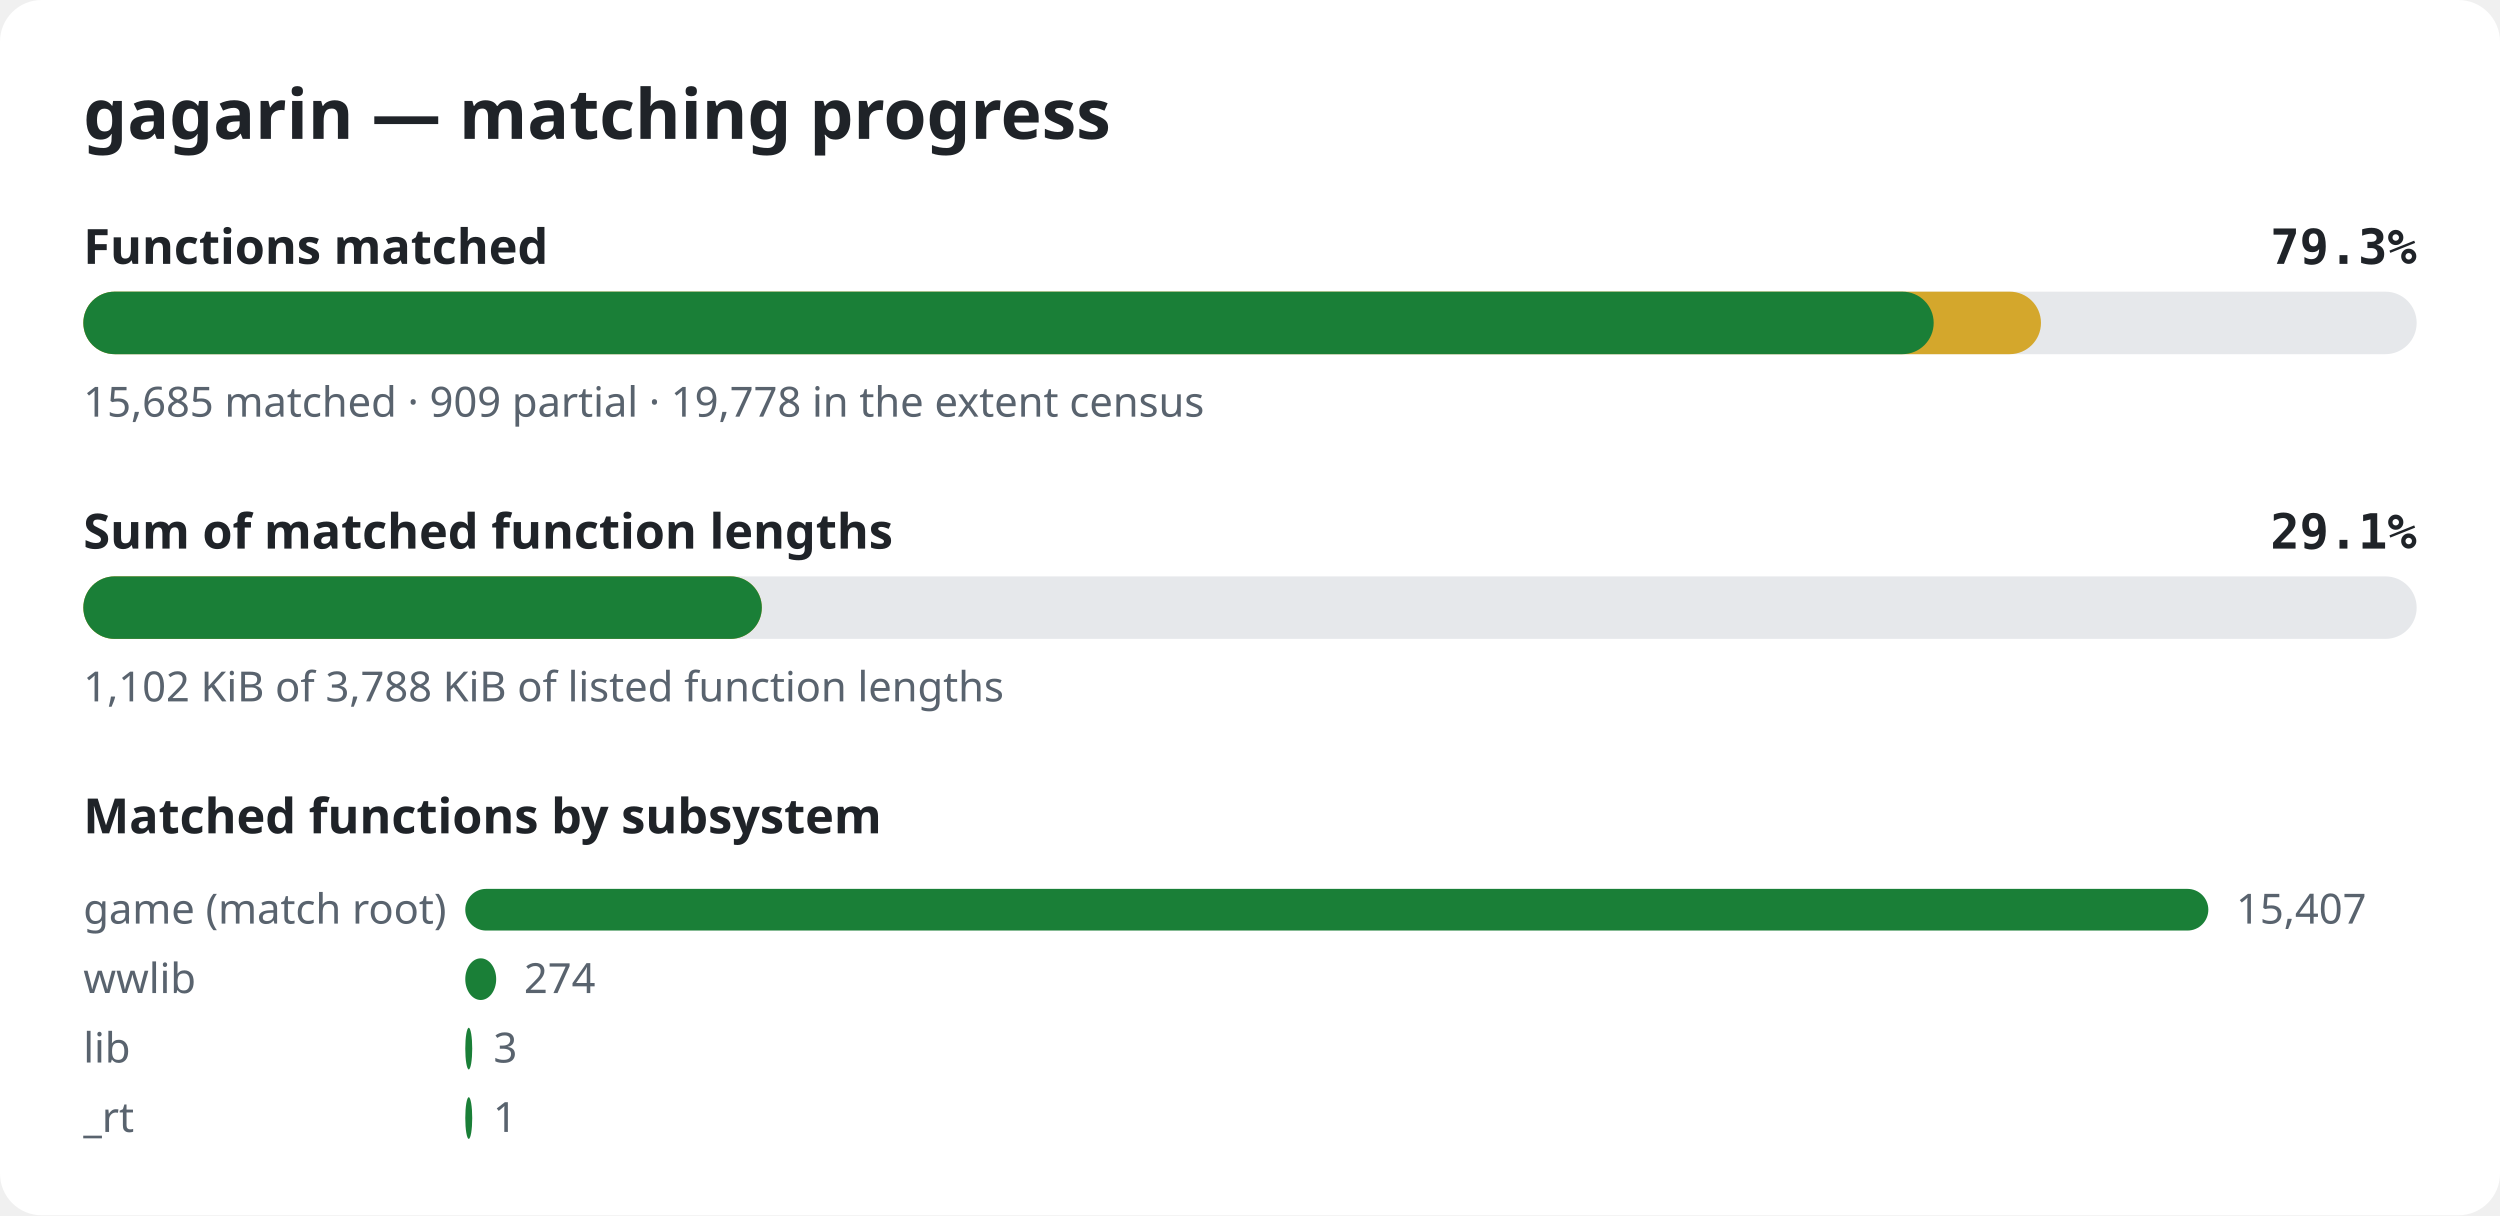
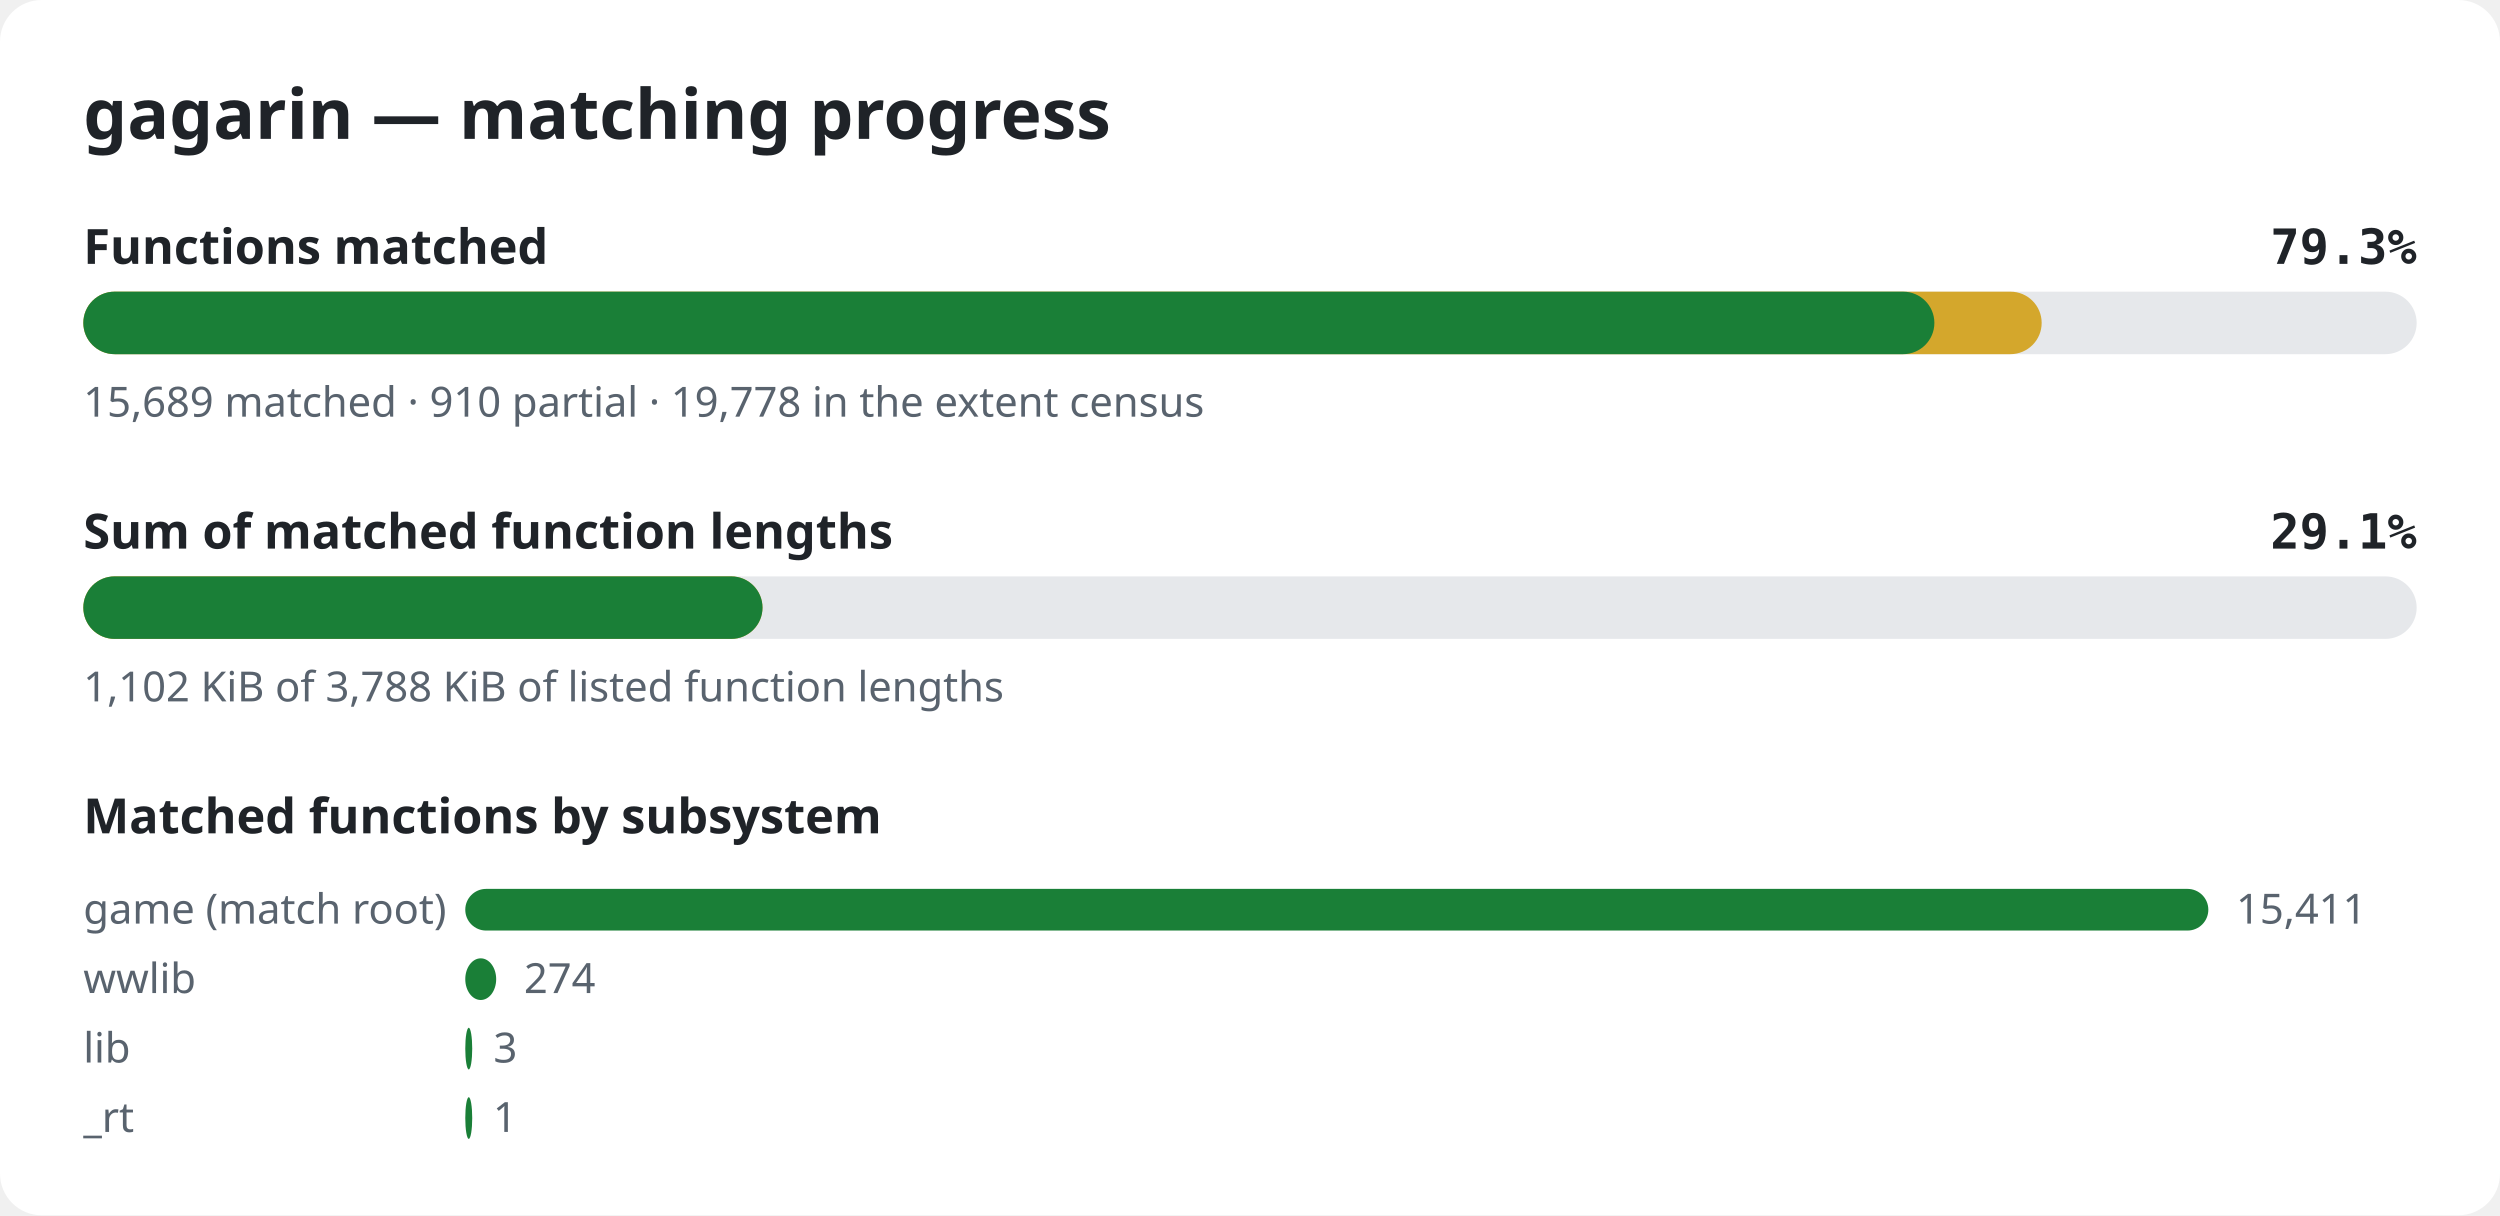
<svg xmlns="http://www.w3.org/2000/svg" width="720" height="350" viewBox="0 0 720 350" role="img" aria-label="gagarin matching progress">
  <style>.bg{fill:#ffffff}.title{font:600 20px sans-serif;fill:#1f2328}.label{font:600 14px sans-serif;fill:#1f2328}.pct{font:600 14px monospace;fill:#1f2328}.note{font:12px sans-serif;fill:#59636e}.track{fill:#e6e8eb}.done{fill:#1a7f37}.partial{fill:#d4a72c}@media (prefers-color-scheme: dark){.bg{fill:#0d1117}.title,.label,.pct{fill:#e6edf3}.note{fill:#9198a1}.track{fill:#262c36}.done{fill:#3fb950}.partial{fill:#d29922}}</style>
  <rect width="720" height="350" rx="12" class="bg" />
  <text x="24" y="40" class="title">gagarin — matching progress</text>
  <text x="24" y="76" class="label">Functions matched</text>
  <text x="696" y="76" class="pct" text-anchor="end">79.3%</text>
  <rect x="24" y="84" width="672" height="18" rx="9" class="track" />
-   <rect x="24" y="84" width="563.8" height="18" rx="9" class="partial" />
-   <rect x="24" y="84" width="532.9" height="18" rx="9" class="done" />
-   <text x="24" y="120" class="note">15,685 matched · 909 partial · 19,778 in the extent census</text>
+   <rect x="24" y="84" width="564.0" height="18" rx="9" class="partial" />
+   <rect x="24" y="84" width="533.1" height="18" rx="9" class="done" />
+   <text x="24" y="120" class="note">15,689 matched · 910 partial · 19,778 in the extent census</text>
  <text x="24" y="158" class="label">Sum of matched function lengths</text>
  <text x="696" y="158" class="pct" text-anchor="end">29.1%</text>
  <rect x="24" y="166" width="672" height="18" rx="9" class="track" />
-   <rect x="24" y="166" width="195.4" height="18" rx="9" class="partial" />
-   <rect x="24" y="166" width="195.4" height="18" rx="9" class="done" />
+   <rect x="24" y="166" width="195.6" height="18" rx="9" class="partial" />
+   <rect x="24" y="166" width="195.6" height="18" rx="9" class="done" />
  <text x="24" y="202" class="note">1,102 KiB of 3,788 KiB of listed function lengths</text>
  <text x="24" y="240" class="label">Matched functions by subsystem</text>
  <text x="24" y="266" class="note">game (match root)</text>
  <rect x="134" y="256" width="502.0" height="12" rx="6" class="done" />
-   <text x="644.0" y="266" class="note">15,407</text>
+   <text x="644.0" y="266" class="note">15,411</text>
  <text x="24" y="286" class="note">wwlib</text>
  <rect x="134" y="276" width="8.9" height="12" rx="6" class="done" />
  <text x="150.9" y="286" class="note">274</text>
  <text x="24" y="306" class="note">lib</text>
  <rect x="134" y="296" width="2.0" height="12" rx="6" class="done" />
  <text x="142.1" y="306" class="note">3</text>
  <text x="24" y="326" class="note">_rt</text>
  <rect x="134" y="316" width="2.0" height="12" rx="6" class="done" />
  <text x="142.0" y="326" class="note">1</text>
</svg>
